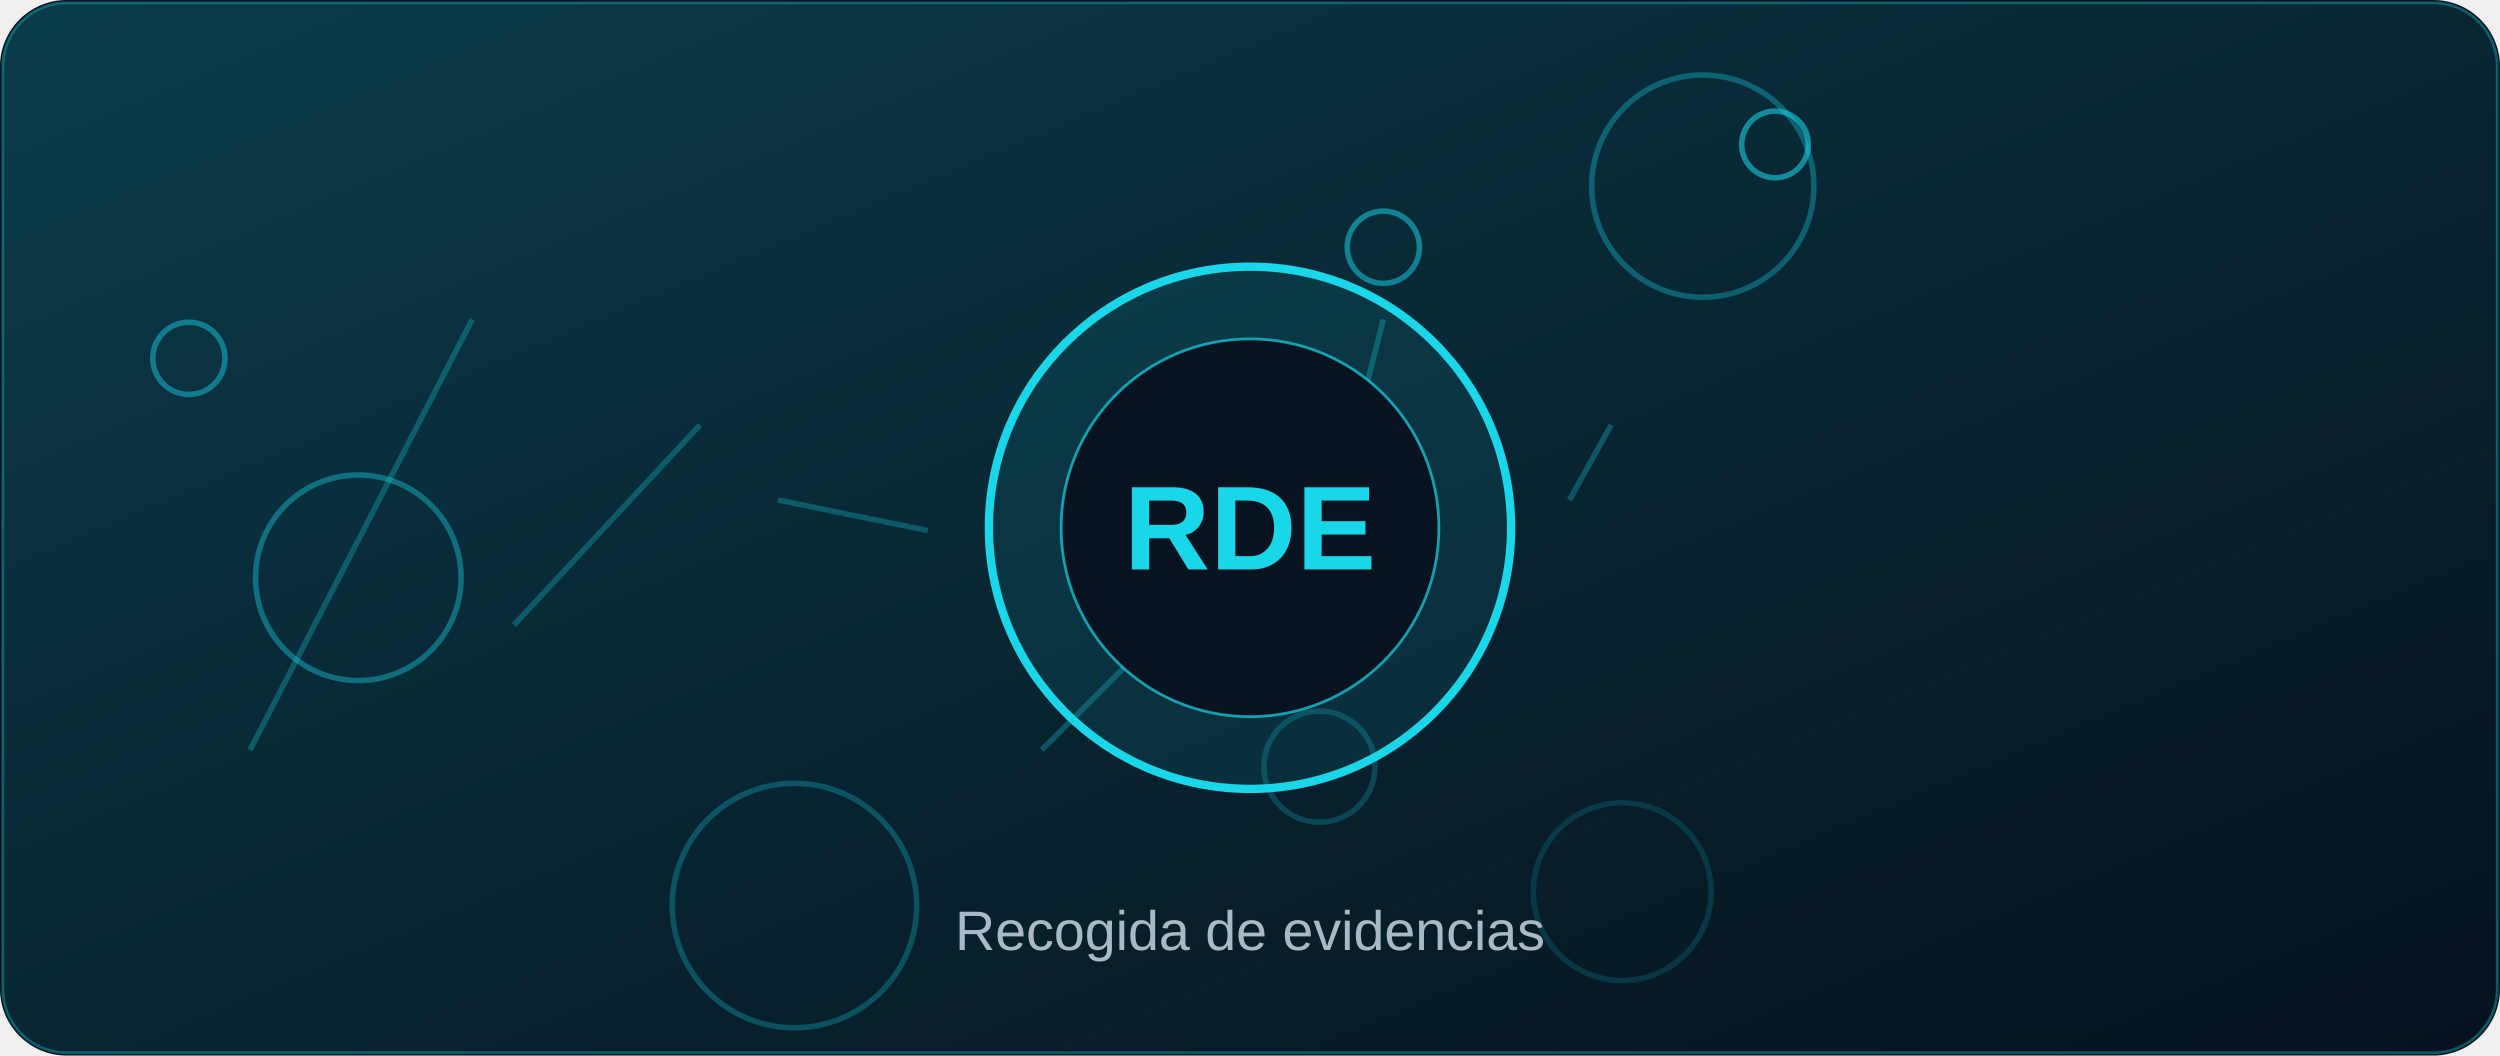
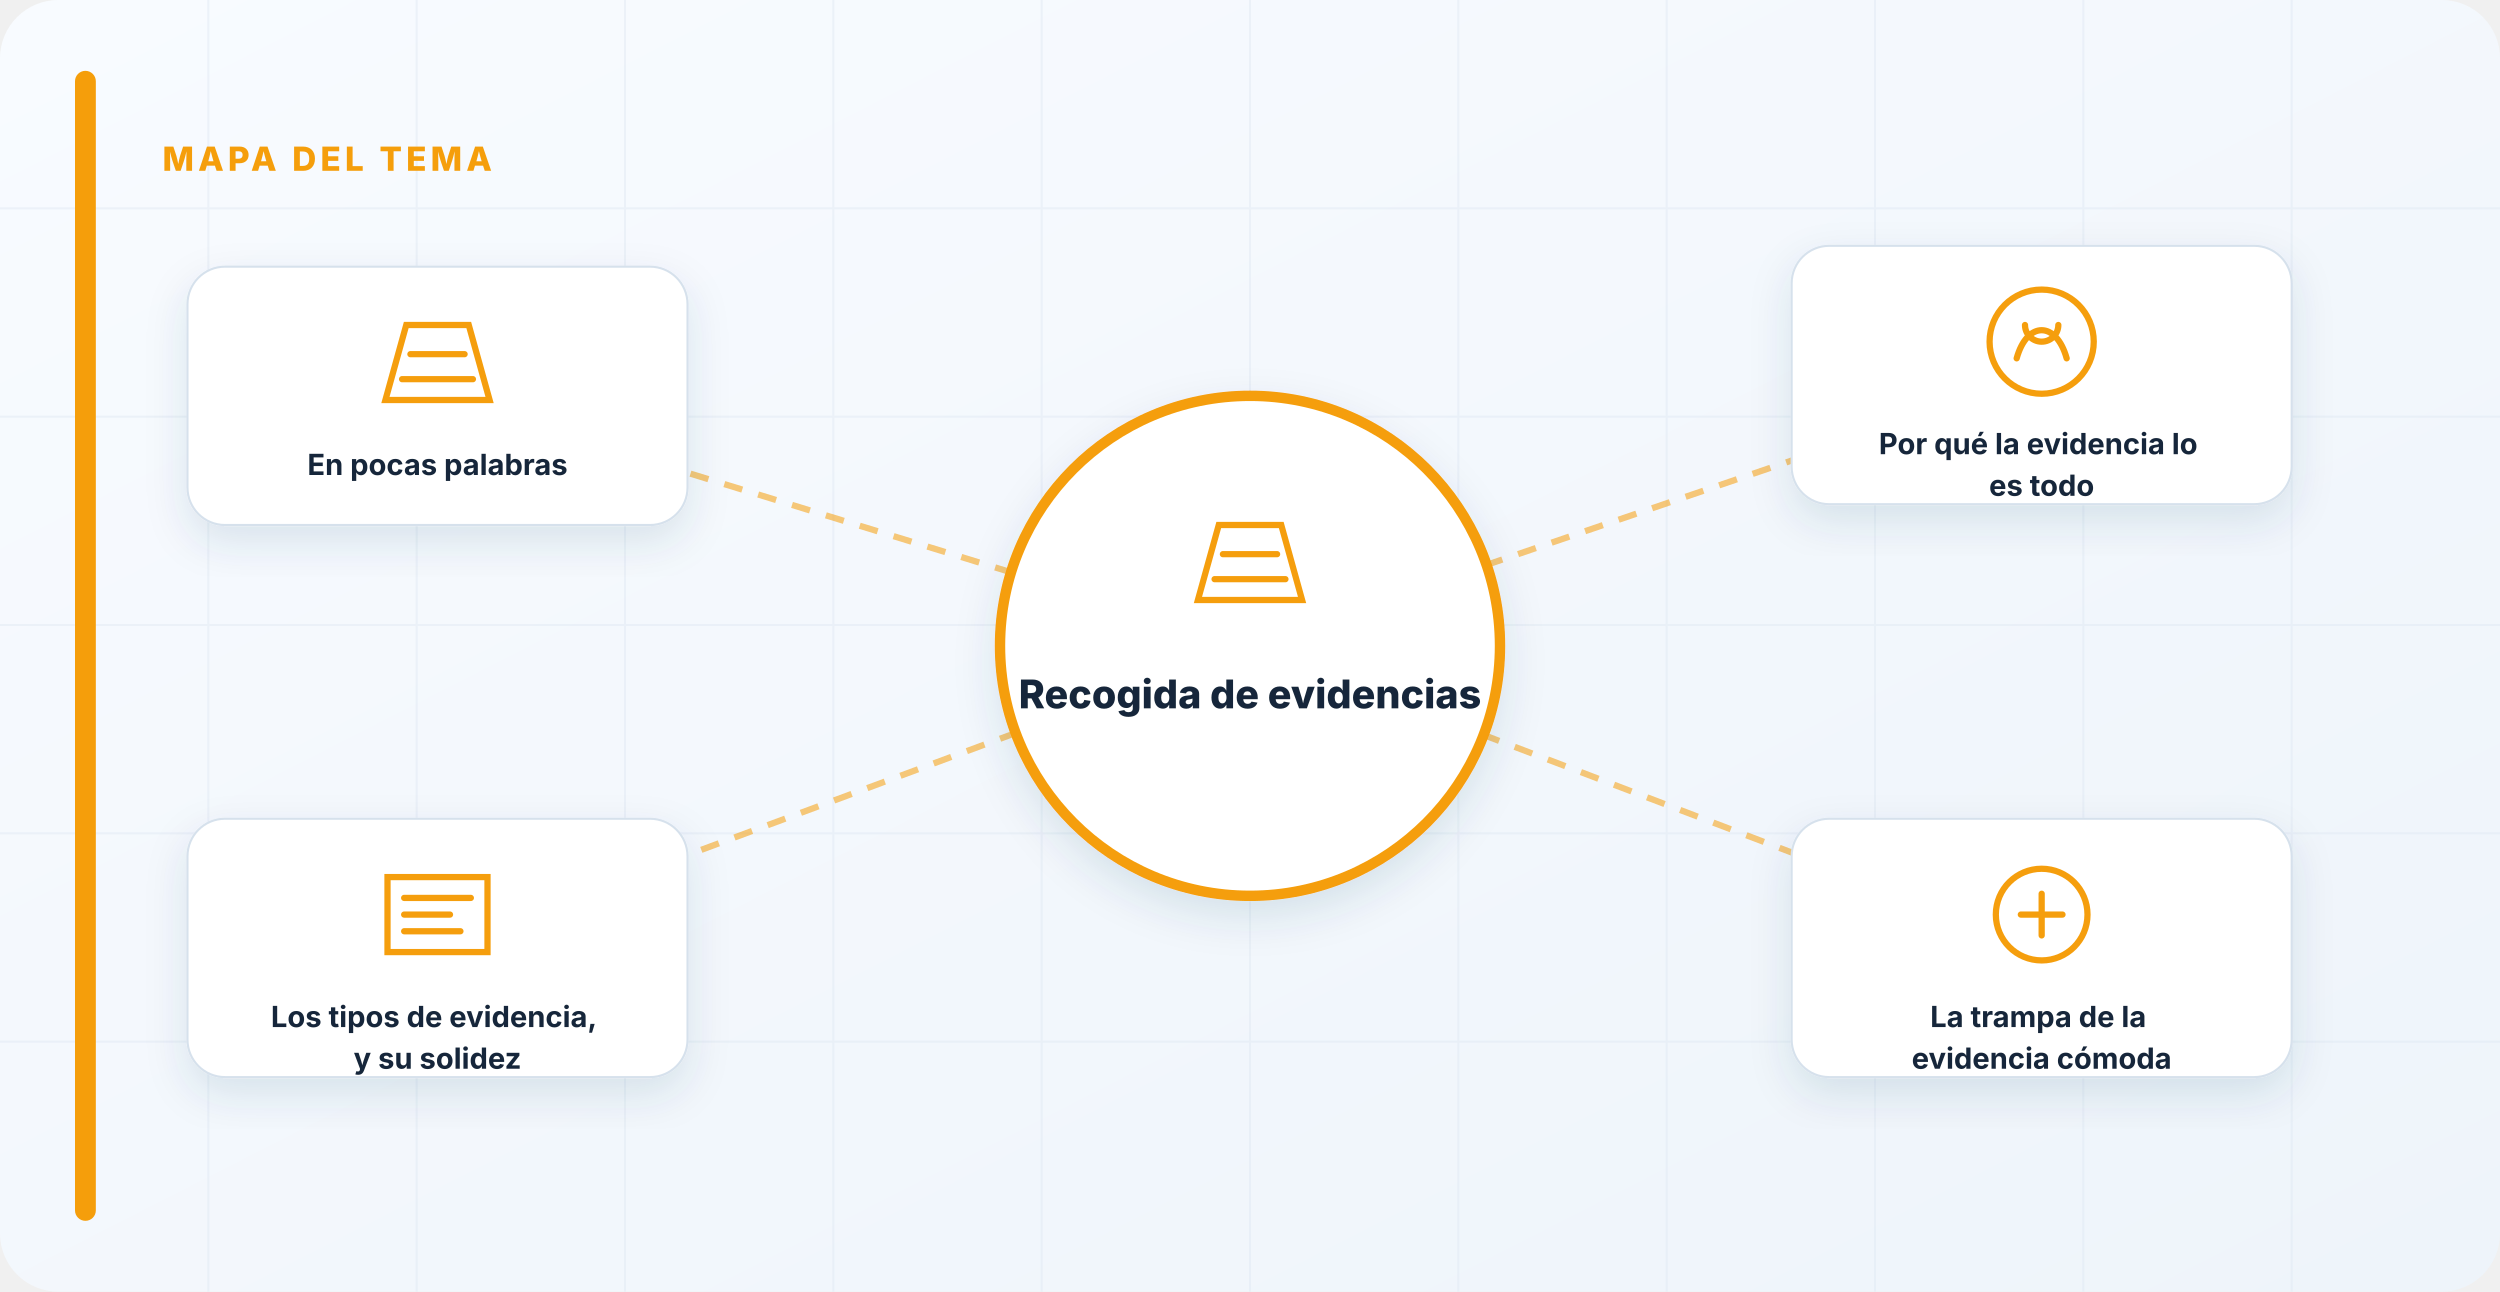
- <svg xmlns="http://www.w3.org/2000/svg" viewBox="0 0 900 380" role="img" aria-label="Diagrama de Recogida de evidencias">
+ <svg xmlns="http://www.w3.org/2000/svg" width="1200" height="620" viewBox="0 0 1200 620" role="img" aria-labelledby="t d">
  <defs>
-     <linearGradient id="g" x1="0" y1="0" x2="1" y2="1">
-       <stop stop-color="#19d6e9" stop-opacity=".22" />
-       <stop offset="1" stop-color="#07131f" stop-opacity=".2" />
+     <linearGradient id="bg" x1="0" y1="0" x2="1" y2="1">
+       <stop stop-color="#F8FBFF" />
+       <stop offset="1" stop-color="#EEF4FA" />
    </linearGradient>
-     <filter id="gl">
-       <feGaussianBlur stdDeviation="8" />
+     <filter id="s" x="-20%" y="-20%" width="140%" height="140%">
+       <feDropShadow dx="0" dy="8" stdDeviation="10" flood-color="#284866" flood-opacity=".12" />
    </filter>
  </defs>
-   <rect width="900" height="380" rx="24" fill="#06111d" />
-   <rect x="1" y="1" width="898" height="378" rx="23" fill="url(#g)" stroke="#19d6e9" stroke-opacity=".35" />
-   <path d="M 90 270 L 170 115" stroke="#19d6e9" stroke-opacity=".28" stroke-width="2" />
-   <path d="M 185 225 L 252 153" stroke="#19d6e9" stroke-opacity=".28" stroke-width="2" />
-   <path d="M 280 180 L 334 191" stroke="#19d6e9" stroke-opacity=".28" stroke-width="2" />
-   <path d="M 375 270 L 416 229" stroke="#19d6e9" stroke-opacity=".28" stroke-width="2" />
-   <path d="M 470 225 L 498 115" stroke="#19d6e9" stroke-opacity=".28" stroke-width="2" />
-   <path d="M 565 180 L 580 153" stroke="#19d6e9" stroke-opacity=".28" stroke-width="2" />
-   <circle cx="584" cy="321" r="32" fill="none" stroke="#19d6e9" stroke-opacity="0.15" stroke-width="2" />
-   <circle cx="475" cy="276" r="20" fill="none" stroke="#19d6e9" stroke-opacity="0.21" stroke-width="2" />
-   <circle cx="286" cy="326" r="44" fill="none" stroke="#19d6e9" stroke-opacity="0.27" stroke-width="2" />
-   <circle cx="613" cy="67" r="40" fill="none" stroke="#19d6e9" stroke-opacity="0.33" stroke-width="2" />
-   <circle cx="129" cy="208" r="37" fill="none" stroke="#19d6e9" stroke-opacity="0.39" stroke-width="2" />
-   <circle cx="68" cy="129" r="13" fill="none" stroke="#19d6e9" stroke-opacity="0.45" stroke-width="2" />
-   <circle cx="498" cy="89" r="13" fill="none" stroke="#19d6e9" stroke-opacity="0.51" stroke-width="2" />
-   <circle cx="639" cy="52" r="12" fill="none" stroke="#19d6e9" stroke-opacity="0.57" stroke-width="2" />
-   <circle cx="450" cy="190" r="94" fill="#19d6e9" fill-opacity=".08" stroke="#19d6e9" stroke-width="3" />
-   <circle cx="450" cy="190" r="68" fill="#07131f" stroke="#19d6e9" stroke-opacity=".7" />
-   <text x="450" y="205" text-anchor="middle" fill="#19d6e9" font-size="43" font-family="Arial" font-weight="700">RDE</text>
-   <text x="450" y="342" text-anchor="middle" fill="#aab9c8" font-size="20" font-family="Arial">Recogida de evidencias</text>
+   <rect width="1200" height="620" rx="28" fill="url(#bg)" />
+   <path d="M0 100H1200M0 200H1200M0 300H1200M0 400H1200M0 500H1200M100 0V620M200 0V620M300 0V620M400 0V620M500 0V620M600 0V620M700 0V620M800 0V620M900 0V620M1000 0V620M1100 0V620" stroke="#DDE7F1" stroke-width="1" opacity=".45" />
+   <rect x="36" y="34" width="10" height="552" rx="5" fill="#F59E0B" />
+   <path d="M600 310L210 190" stroke="#F59E0B" stroke-width="3" stroke-dasharray="9 8" opacity=".55" />
+   <path d="M600 310L980 180" stroke="#F59E0B" stroke-width="3" stroke-dasharray="9 8" opacity=".55" />
+   <path d="M600 310L210 455" stroke="#F59E0B" stroke-width="3" stroke-dasharray="9 8" opacity=".55" />
+   <path d="M600 310L980 455" stroke="#F59E0B" stroke-width="3" stroke-dasharray="9 8" opacity=".55" />
+   <g filter="url(#s)">
+     <rect x="90" y="128" width="240" height="124" rx="18" fill="#fff" stroke="#D6E1EC" />
+     <path d="M185 192l10-36h30l10 36z" fill="none" stroke="#F59E0B" stroke-width="3" />
+     <path d="M197 170h26M193 182h34" stroke="#F59E0B" stroke-width="3" stroke-linecap="round" />
+     <text x="210" y="228" text-anchor="middle" font-family="Inter,Segoe UI,Arial" font-size="14" font-weight="700" fill="#18283A">
+       <tspan x="210" dy="0">En pocas palabras</tspan>
+     </text>
+   </g>
+   <g filter="url(#s)">
+     <rect x="860" y="118" width="240" height="124" rx="18" fill="#fff" stroke="#D6E1EC" />
+     <circle cx="980" cy="164" r="25" fill="none" stroke="#F59E0B" stroke-width="3" />
+     <path d="M968 172c5-18 19-18 24 0M972 156a8 8 0 1016 0" fill="none" stroke="#F59E0B" stroke-width="3" stroke-linecap="round" />
+     <text x="980" y="218" text-anchor="middle" font-family="Inter,Segoe UI,Arial" font-size="14" font-weight="700" fill="#18283A">
+       <tspan x="980" dy="0">Por qué la evidencia lo</tspan>
+       <tspan x="980" dy="20">es todo</tspan>
+     </text>
+   </g>
+   <g filter="url(#s)">
+     <rect x="90" y="393" width="240" height="124" rx="18" fill="#fff" stroke="#D6E1EC" />
+     <path d="M186 421h48v36h-48z" fill="none" stroke="#F59E0B" stroke-width="3" />
+     <path d="M194 431h32M194 439h22M194 447h27" stroke="#F59E0B" stroke-width="3" stroke-linecap="round" />
+     <text x="210" y="493" text-anchor="middle" font-family="Inter,Segoe UI,Arial" font-size="14" font-weight="700" fill="#18283A">
+       <tspan x="210" dy="0">Los tipos de evidencia,</tspan>
+       <tspan x="210" dy="20">y su solidez</tspan>
+     </text>
+   </g>
+   <g filter="url(#s)">
+     <rect x="860" y="393" width="240" height="124" rx="18" fill="#fff" stroke="#D6E1EC" />
+     <circle cx="980" cy="439" r="22" fill="none" stroke="#F59E0B" stroke-width="3" />
+     <path d="M970 439h20M980 429v20" stroke="#F59E0B" stroke-width="3" stroke-linecap="round" />
+     <text x="980" y="493" text-anchor="middle" font-family="Inter,Segoe UI,Arial" font-size="14" font-weight="700" fill="#18283A">
+       <tspan x="980" dy="0">La trampa de la</tspan>
+       <tspan x="980" dy="20">evidencia cómoda</tspan>
+     </text>
+   </g>
+   <g filter="url(#s)">
+     <circle cx="600" cy="310" r="120" fill="#fff" stroke="#F59E0B" stroke-width="5" />
+     <path d="M575 288l10-36h30l10 36z" fill="none" stroke="#F59E0B" stroke-width="3" />
+     <path d="M587 266h26M583 278h34" stroke="#F59E0B" stroke-width="3" stroke-linecap="round" />
+     <text x="600" y="340" text-anchor="middle" font-family="Inter,Segoe UI,Arial" font-size="19" font-weight="800" fill="#18283A">
+       <tspan x="600" dy="0">Recogida de evidencias</tspan>
+     </text>
+   </g>
+   <text x="78" y="82" font-family="Inter,Segoe UI,Arial" font-size="16" font-weight="800" fill="#F59E0B" letter-spacing="2">MAPA DEL TEMA</text>
</svg>
